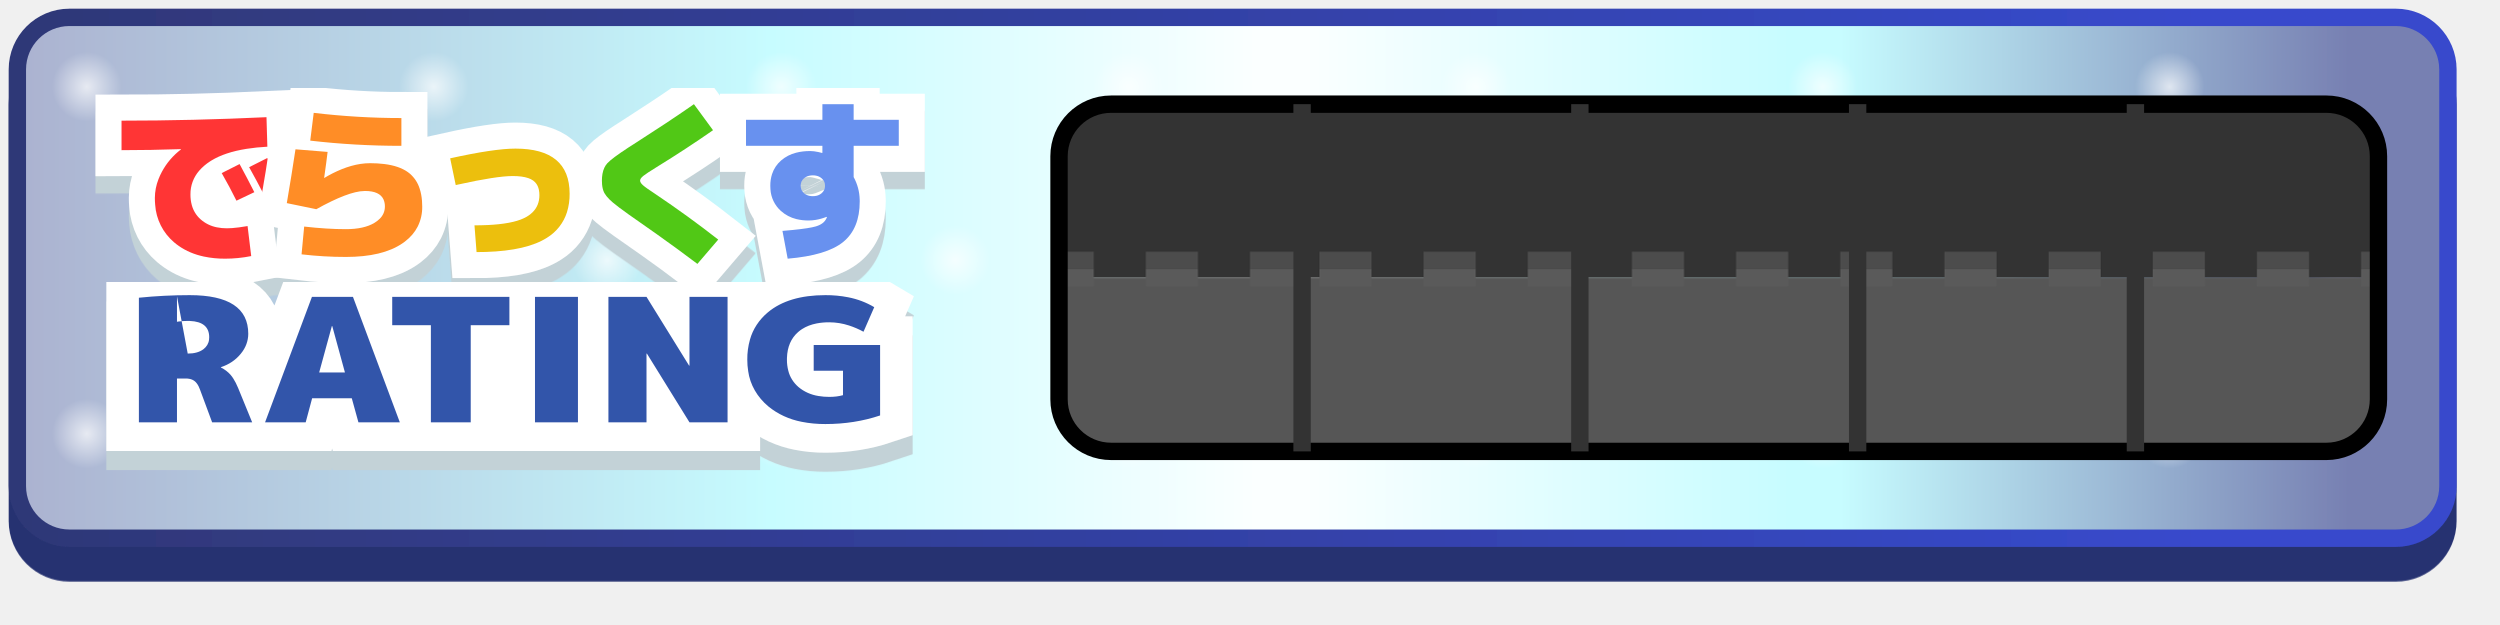
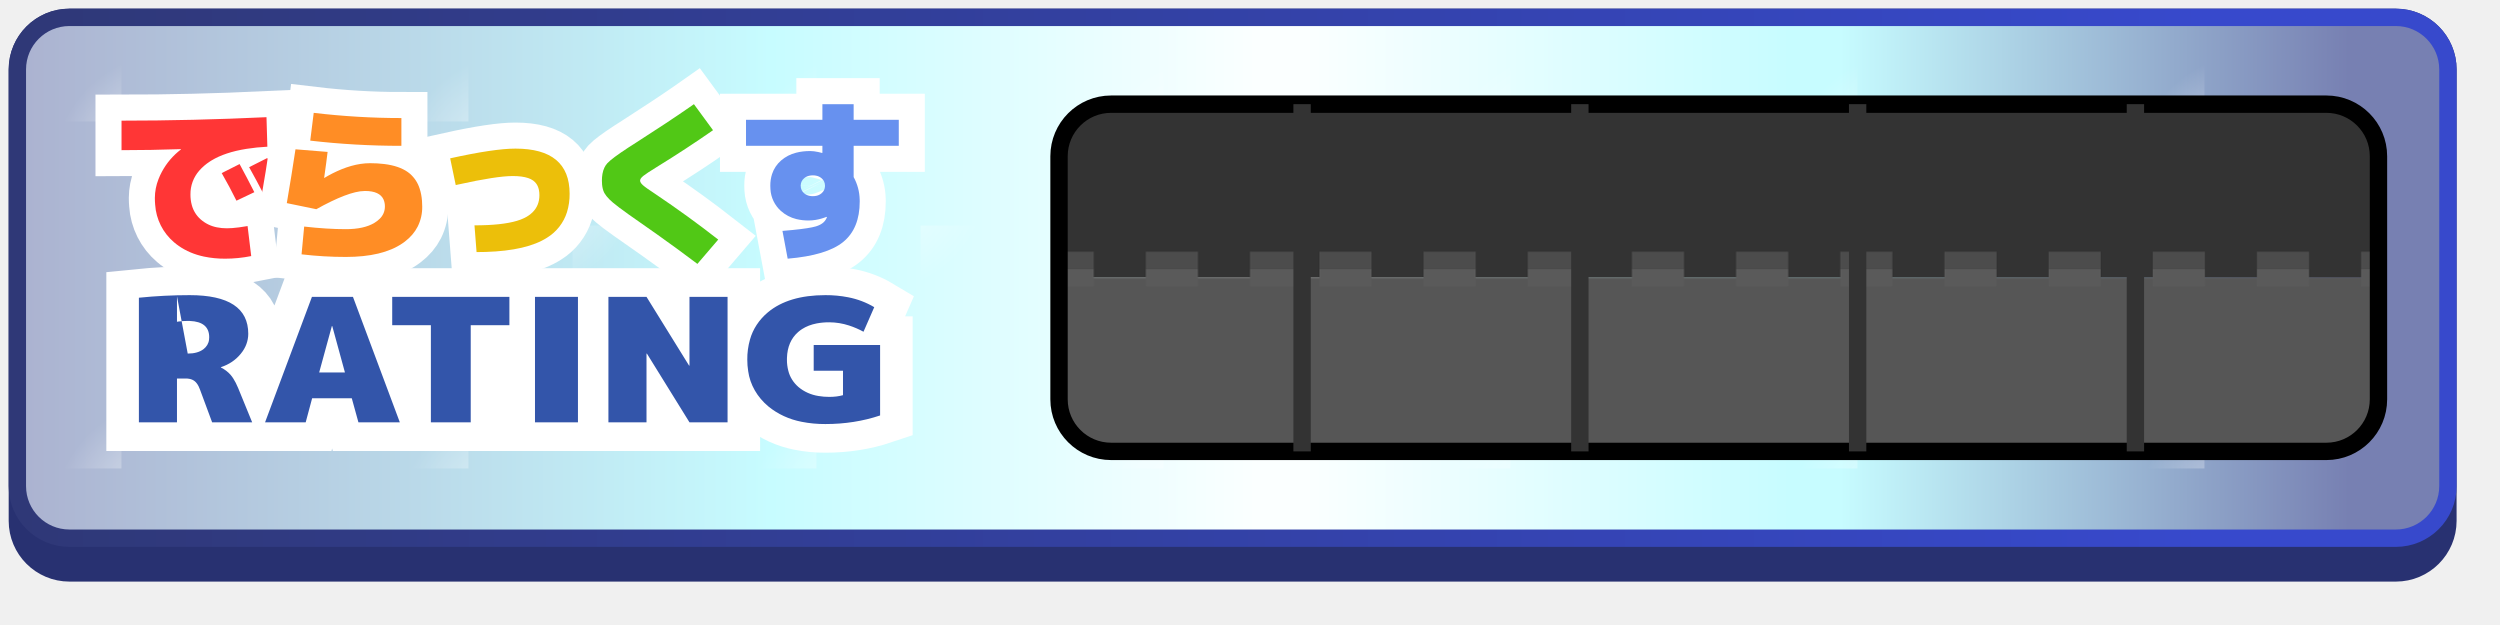
<svg xmlns="http://www.w3.org/2000/svg" width="144" height="36">
  <defs>
    <linearGradient x1="0" y1="0" x2="1" y2="0" id="c">
      <stop stop-color="#abb2d0" offset="0" />
      <stop stop-color="#c7fcff" offset=".31" />
      <stop stop-color="#fbffff" offset=".51" />
      <stop stop-color="#fbffff" offset=".53" />
      <stop stop-color="#c7fcff" offset=".73" />
      <stop stop-color="#c7fcff" offset=".75" />
      <stop stop-color="#7780b2" offset=".96" />
      <stop stop-color="#7780b2" offset="1" />
    </linearGradient>
    <linearGradient x1="0" y1="0" x2="1" y2="0" id="b">
      <stop stop-color="#2f3877" offset="0" />
      <stop stop-color="#3749cc" offset=".9" />
      <stop stop-color="#3749cc" offset="1" />
    </linearGradient>
-     <pattern id="e" x="0" y="0" width="20" height="20" patternUnits="userSpaceOnUse">
-       <rect x="3" y="3" width="4" height="4" fill="url(#a)" />
-       <rect x="13" y="13" width="4" height="4" fill="url(#a)" />
+     <pattern id="d" x="0" y="0" width="20" height="20" patternUnits="userSpaceOnUse">
+       <path fill="url(#a)" d="M3 3h4v4H3zM13 13h4v4h-4z" />
    </pattern>
-     <pattern id="f" x="0" y="6" width="76" height="20" patternUnits="userSpaceOnUse">
-       <rect x="0" y="0" width="76" height="10" fill="#333" />
-       <rect x="0" y="10" width="76" height="10" fill="#565656" />
-       <line x1="0" y1="9" x2="76" y2="9" stroke="#4C4C4C" stroke-width="1" stroke-dasharray="3" />
-       <line x1="0" y1="10" x2="76" y2="10" stroke="#5A5A5A" stroke-width="1" stroke-dasharray="3" />
+     <pattern id="e" x="0" y="6" width="76" height="20" patternUnits="userSpaceOnUse">
+       <path fill="#333" d="M0 0h76v10H0z" />
+       <path fill="#565656" d="M0 10h76v10H0z" />
+       <path stroke="#4C4C4C" stroke-dasharray="3" d="M0 9h76" />
+       <path stroke="#5A5A5A" stroke-dasharray="3" d="M0 10h76" />
    </pattern>
-     <filter id="d" height="120%">
-       <feDropShadow dx="0" dy="2" flood-color="#283171" flood-opacity="1" stdDeviation="0" />
-     </filter>
-     <filter id="g" height="150%">
-       <feDropShadow dx="0" dy="1" flood-color="#C3D2D7" flood-opacity="1" stdDeviation="0" />
-     </filter>
    <radialGradient id="a">
      <stop offset="0%" stop-color="#FFF" stop-opacity=".7" />
      <stop offset="100%" stop-color="#FFF" stop-opacity="0" />
    </radialGradient>
  </defs>
-   <rect x="1" y="1" width="140" height="30" stroke-width="1" stroke="url(#b)" fill="url(#c)" rx="3" filter="url(#d)" />
-   <rect x="1" y="1" width="140" height="30" fill="url(#e)" rx="3" />
-   <rect x="61" y="6" width="76" height="20" stroke-width="1" stroke="#000" fill="url(#f)" rx="3" />
-   <line x1="75" y1="6" x2="75" y2="26" stroke="#333" stroke-width="1" />
-   <line x1="91" y1="6" x2="91" y2="26" stroke="#333" stroke-width="1" />
-   <line x1="107" y1="6" x2="107" y2="26" stroke="#333" stroke-width="1" />
-   <line x1="123" y1="6" x2="123" y2="26" stroke="#333" stroke-width="1" />
-   <g stroke="#fff" stroke-width="3" paint-order="stroke" transform="translate(7 6)" stroke-linecap="round" fill-rule="evenodd" filter="url(#g)">
-     <path fill="#ff3636" d="M3.42 2.61v-.02q-1.74.06-3.42.06V.95q4.09 0 8.35-.2l.05 1.7a11.607 11.607 0 00-1.211.125q-1.239.2-2.006.668a3.303 3.303 0 00-.098.062 2.897 2.897 0 00-.612.528A2.037 2.037 0 003.97 5.2a2.295 2.295 0 00.078.616 1.671 1.671 0 00.502.814 1.987 1.987 0 00.942.464 2.842 2.842 0 00.578.056 4.24 4.24 0 00.314-.013q.362-.027.844-.111a13.522 13.522 0 00.032-.006l.21 1.73q-.75.15-1.5.15a5.826 5.826 0 01-1.228-.122q-.82-.177-1.441-.61a3.526 3.526 0 01-.276-.213 3.099 3.099 0 01-1.088-2.163A4.352 4.352 0 011.92 5.4a2.98 2.98 0 01.208-1.078 3.775 3.775 0 01.197-.427Q2.73 3.14 3.42 2.61zm5.85 2.14l-1.05.5q-.45-.87-.87-1.62L8.4 3.1q.36.65.87 1.65zm-1.62.32l-1.03.49q-.39-.79-.85-1.59l1.03-.52q.46.85.85 1.62z" />
-     <path fill="#ff8d25" d="M11.67 4.25h.01a7.182 7.182 0 01.995-.501q.567-.229 1.098-.308a3.731 3.731 0 01.547-.041 6.531 6.531 0 01.809.047q.86.107 1.361.465a1.764 1.764 0 01.12.093 1.88 1.88 0 01.564.866q.103.312.133.694a4.212 4.212 0 01.013.335 2.501 2.501 0 01-.26 1.15q-.25.492-.74.866a3.318 3.318 0 01-.145.104q-1.145.78-3.255.78-1.27 0-2.55-.15l.15-1.6q1.32.15 2.4.15 1.05 0 1.65-.365a1.58 1.58 0 00.303-.235.964.964 0 00.297-.7.99.99 0 00-.076-.404Q14.874 5 14.02 5a2.44 2.44 0 00-.556.074q-.58.138-1.394.531a16.328 16.328 0 00-.85.445l-1.7-.35q.28-1.63.5-3.1l1.85.15q-.06.52-.2 1.5zm-.8-2.15l.2-1.6q2.53.3 5.05.3v1.6q-2.68 0-5.25-.3z" />
-     <path fill="#ecbf0a" d="M19.25 4.66l-.32-1.54q2.53-.56 3.76-.56 3.12 0 3.12 2.6a3.491 3.491 0 01-.152 1.061 2.669 2.669 0 01-1.138 1.464q-1.164.754-3.542.827a17.102 17.102 0 01-.528.008l-.12-1.54q1.577 0 2.445-.26a2.708 2.708 0 00.44-.17 1.806 1.806 0 00.451-.313q.404-.392.404-.997a1.47 1.47 0 00-.032-.316q-.043-.197-.146-.342a.789.789 0 00-.182-.182 1.085 1.085 0 00-.286-.143q-.343-.117-.894-.117-.927 0-3.123.485a52.194 52.194 0 00-.157.035z" />
-     <path fill="#51c816" d="M32.97 0l1.1 1.5q-1.55 1.08-3.24 2.12-.6.37-.78.515a.896.896 0 00-.074.067q-.075.075-.097.143a.18.18 0 00-.009.055.221.221 0 00.022.093q.037.081.138.172.16.145.74.525 1.86 1.25 3.6 2.61l-1.2 1.4a78.529 78.529 0 00-1.175-.873Q30.944 7.56 29.65 6.66a47.074 47.074 0 01-.452-.317q-.62-.442-.898-.678a3.466 3.466 0 01-.203-.186q-.188-.189-.28-.353a.925.925 0 01-.017-.031 1.027 1.027 0 01-.079-.217q-.028-.111-.041-.244a2.484 2.484 0 01-.01-.234 2.207 2.207 0 01.031-.381q.036-.204.114-.366a1.02 1.02 0 01.17-.253q.26-.28 1.209-.901a34.129 34.129 0 01.436-.279q1.843-1.181 3.061-2.025A50.871 50.871 0 0032.97 0z" />
-     <path fill="#6791ef" d="M40.63 6.51l-.02-.02a3.012 3.012 0 01-.639.178 2.563 2.563 0 01-.401.032 2.845 2.845 0 01-.706-.083 2.059 2.059 0 01-.884-.467 1.816 1.816 0 01-.603-1.257 2.496 2.496 0 01-.007-.193 2.16 2.16 0 01.098-.667 1.749 1.749 0 01.522-.788 2.092 2.092 0 01.864-.448q.369-.097.816-.097.203 0 .47.058a4.006 4.006 0 01.21.052l.02-.01v-.4h-4.4V.9h4.4V0h1.8v.9h2.6v1.5h-2.6v1.8a2.81 2.81 0 01.348 1.298 3.328 3.328 0 01.002.102q0 1.56-.95 2.335-.95.775-3.2.965l-.3-1.6a33.555 33.555 0 00.591-.053q.971-.098 1.334-.207.465-.14.605-.46a.053.053 0 00.006-.007q.007-.011.014-.028.01-.025.01-.035zm-1.315-2.24a.543.543 0 00-.194.394.669.669 0 00-.001.036.564.564 0 00.055.251.568.568 0 00.14.179.676.676 0 00.322.153.958.958 0 00.183.017.923.923 0 00.225-.026.666.666 0 00.28-.144.543.543 0 00.194-.394.669.669 0 00.001-.036.564.564 0 00-.055-.251.568.568 0 00-.14-.179.676.676 0 00-.322-.153.958.958 0 00-.183-.017.923.923 0 00-.225.026.666.666 0 00-.28.144z" />
+   <rect x="1" y="1" width="140" height="32" stroke="#283171" fill="#283171" rx="3" />
+   <rect x="1" y="1" width="140" height="30" stroke="url(#b)" fill="url(#c)" rx="3" />
+   <rect x="1" y="1" width="140" height="30" fill="url(#d)" rx="3" />
+   <rect x="61" y="6" width="76" height="20" stroke="#000" fill="url(#e)" rx="3" />
+   <path stroke="#333" d="M75 6v20M91 6v20M107 6v20M123 6v20" />
+   <g stroke="#fff" stroke-width="3" paint-order="stroke" stroke-linecap="round" fill-rule="evenodd">
+     <path fill="#ff3636" d="M10.42 8.61v-.02q-1.74.06-3.42.06v-1.7q4.09 0 8.35-.2l.05 1.7a11.607 11.607 0 0 0-1.211.125q-1.239.2-2.006.668a3.303 3.303 0 0 0-.098.062 2.897 2.897 0 0 0-.612.528 2.037 2.037 0 0 0-.503 1.367 2.295 2.295 0 0 0 .078.616 1.671 1.671 0 0 0 .502.814 1.987 1.987 0 0 0 .942.464 2.842 2.842 0 0 0 .578.056 4.24 4.24 0 0 0 .314-.013q.362-.027.844-.111a13.522 13.522 0 0 0 .032-.006l.21 1.73q-.75.15-1.5.15a5.826 5.826 0 0 1-1.228-.122q-.82-.177-1.441-.61a3.526 3.526 0 0 1-.276-.213 3.099 3.099 0 0 1-1.088-2.163 4.352 4.352 0 0 1-.017-.392 2.98 2.98 0 0 1 .208-1.078 3.775 3.775 0 0 1 .197-.427Q9.73 9.14 10.42 8.61zm5.85 2.14-1.05.5q-.45-.87-.87-1.62l1.05-.53q.36.65.87 1.65zm-1.62.32-1.03.49q-.39-.79-.85-1.59l1.03-.52q.46.85.85 1.62z" />
+     <path fill="#ff8d25" d="M18.67 10.25h.01a7.182 7.182 0 0 1 .995-.501q.567-.229 1.098-.308a3.731 3.731 0 0 1 .547-.041 6.531 6.531 0 0 1 .809.047q.86.107 1.361.465a1.764 1.764 0 0 1 .12.093 1.88 1.88 0 0 1 .564.866q.103.312.133.694a4.212 4.212 0 0 1 .013.335 2.501 2.501 0 0 1-.26 1.15q-.25.492-.74.866a3.318 3.318 0 0 1-.145.104q-1.145.78-3.255.78-1.27 0-2.55-.15l.15-1.6q1.32.15 2.4.15 1.05 0 1.65-.365a1.58 1.58 0 0 0 .303-.235.964.964 0 0 0 .297-.7.99.99 0 0 0-.076-.404Q21.874 11 21.02 11a2.44 2.44 0 0 0-.556.074q-.58.138-1.394.531a16.328 16.328 0 0 0-.85.445l-1.7-.35q.28-1.63.5-3.1l1.85.15q-.06.52-.2 1.5zm-.8-2.15.2-1.6q2.53.3 5.05.3v1.6q-2.68 0-5.25-.3z" />
+     <path fill="#ecbf0a" d="m26.25 10.66-.32-1.54q2.53-.56 3.76-.56 3.12 0 3.12 2.6a3.491 3.491 0 0 1-.152 1.061 2.669 2.669 0 0 1-1.138 1.464q-1.164.754-3.542.827a17.102 17.102 0 0 1-.528.008l-.12-1.54q1.577 0 2.445-.26a2.708 2.708 0 0 0 .44-.17 1.806 1.806 0 0 0 .451-.313q.404-.392.404-.997a1.47 1.47 0 0 0-.032-.316q-.043-.197-.146-.342a.789.789 0 0 0-.182-.182 1.085 1.085 0 0 0-.286-.143q-.343-.117-.894-.117-.927 0-3.123.485a52.194 52.194 0 0 0-.157.035z" />
+     <path fill="#51c816" d="m39.97 6 1.1 1.5q-1.55 1.08-3.24 2.12-.6.37-.78.515a.896.896 0 0 0-.074.067q-.075.075-.097.143a.18.18 0 0 0-.009.055.221.221 0 0 0 .022.093q.037.081.138.172.16.145.74.525 1.86 1.25 3.6 2.61l-1.2 1.4a78.529 78.529 0 0 0-1.175-.873q-1.051-.767-2.345-1.667a47.074 47.074 0 0 1-.452-.317q-.62-.442-.898-.678a3.466 3.466 0 0 1-.203-.186q-.188-.189-.28-.353a.925.925 0 0 1-.017-.031 1.027 1.027 0 0 1-.079-.217q-.028-.111-.041-.244a2.484 2.484 0 0 1-.01-.234 2.207 2.207 0 0 1 .031-.381q.036-.204.114-.366a1.02 1.02 0 0 1 .17-.253q.26-.28 1.209-.901a34.129 34.129 0 0 1 .436-.279q1.843-1.181 3.061-2.025A50.871 50.871 0 0 0 39.97 6z" />
+     <path fill="#6791ef" d="m47.63 12.51-.02-.02a3.012 3.012 0 0 1-.639.178 2.563 2.563 0 0 1-.401.032 2.845 2.845 0 0 1-.706-.083 2.059 2.059 0 0 1-.884-.467 1.816 1.816 0 0 1-.603-1.257 2.496 2.496 0 0 1-.007-.193 2.16 2.16 0 0 1 .098-.667 1.749 1.749 0 0 1 .522-.788 2.092 2.092 0 0 1 .864-.448q.369-.097.816-.097.203 0 .47.058a4.006 4.006 0 0 1 .21.052l.02-.01v-.4h-4.4V6.9h4.4V6h1.8v.9h2.6v1.5h-2.6v1.8a2.81 2.81 0 0 1 .348 1.298 3.328 3.328 0 0 1 .002.102q0 1.56-.95 2.335-.95.775-3.2.965l-.3-1.6a33.555 33.555 0 0 0 .591-.053q.971-.098 1.334-.207.465-.14.605-.46a.053.053 0 0 0 .006-.007q.007-.011.014-.028.01-.025.01-.035zm-1.315-2.24a.543.543 0 0 0-.194.394.669.669 0 0 0-.001.036.564.564 0 0 0 .055.251.568.568 0 0 0 .14.179.676.676 0 0 0 .322.153.958.958 0 0 0 .183.017.923.923 0 0 0 .225-.026.666.666 0 0 0 .28-.144.543.543 0 0 0 .194-.394.669.669 0 0 0 .001-.036.564.564 0 0 0-.055-.251.568.568 0 0 0-.14-.179.676.676 0 0 0-.322-.153.958.958 0 0 0-.183-.017.923.923 0 0 0-.225.026.666.666 0 0 0-.28.144z" />
  </g>
-   <g stroke="#fff" stroke-width="3" paint-order="stroke" transform="matrix(1.25 0 0 1.1 8 17)" stroke-linecap="round" fill-rule="evenodd" fill="#35A" filter="url(#g)">
-     <path d="M31.095 3.96V2.61h3.06V6.3q-1.179.45-2.52.45a4.799 4.799 0 01-1.097-.118 3.273 3.273 0 01-1.527-.8 3.048 3.048 0 01-.935-1.854 4.309 4.309 0 01-.041-.603 4.205 4.205 0 01.123-1.045A2.926 2.926 0 0128.984.9q.95-.9 2.651-.9a4.685 4.685 0 011.05.112 3.471 3.471 0 011.2.518l-.495 1.287a3.638 3.638 0 00-.671-.329 2.64 2.64 0 00-.904-.166 2.69 2.69 0 00-.582.059q-.386.086-.671.294a1.583 1.583 0 00-.187.16q-.488.488-.512 1.351a3.242 3.242 0 00-.001.089 2.561 2.561 0 00.063.584 1.701 1.701 0 00.468.852 1.781 1.781 0 00.919.47 2.579 2.579 0 00.503.047q.351 0 .63-.09V3.96h-1.35zM23.391.09l1.962 3.6h.018V.09h1.755v6.57h-1.755l-1.962-3.6h-.018v3.6h-1.755V.09h1.755zM2.16 4.365h-.405V6.66H0V.135Q1.17 0 2.34 0q2.7 0 2.7 2.025a1.757 1.757 0 01-.335 1.03 2.148 2.148 0 01-.016.023q-.351.486-.909.693v.018q.27.153.45.392.121.16.234.412a4.175 4.175 0 01.108.267l.648 1.8H3.375l-.558-1.71a1.659 1.659 0 00-.065-.175q-.081-.181-.187-.275a.524.524 0 00-.236-.117.768.768 0 00-.169-.018zM11.673.09h5.4v1.485h-1.782V6.66h-1.836V1.575h-1.782V.09zM9.81 5.4H7.983l-.297 1.26H5.814L7.974.09h1.89l2.16 6.57h-1.908L9.81 5.4zm10.422 1.26h-1.98V.09h1.98v6.57zM8.892 1.62l-.585 2.43h1.188L8.91 1.62h-.018zm-7.137-.225V.06l.495 3q.459 0 .725-.229a.753.753 0 00.258-.5 1.069 1.069 0 00.007-.126q0-.813-.895-.853a2.129 2.129 0 00-.095-.002 3.093 3.093 0 00-.221.008q-.104.007-.194.022a1.607 1.607 0 00-.08.015z" />
-   </g>
+   <path d="M31.095 3.96V2.61h3.06V6.3q-1.179.45-2.52.45a4.799 4.799 0 0 1-1.097-.118 3.273 3.273 0 0 1-1.527-.8 3.048 3.048 0 0 1-.935-1.854 4.309 4.309 0 0 1-.041-.603 4.205 4.205 0 0 1 .123-1.045A2.926 2.926 0 0 1 28.984.9q.95-.9 2.651-.9a4.685 4.685 0 0 1 1.05.112 3.471 3.471 0 0 1 1.2.518l-.495 1.287a3.638 3.638 0 0 0-.671-.329 2.64 2.64 0 0 0-.904-.166 2.69 2.69 0 0 0-.582.059q-.386.086-.671.294a1.583 1.583 0 0 0-.187.16q-.488.488-.512 1.351a3.242 3.242 0 0 0-.001.089 2.561 2.561 0 0 0 .063.584 1.701 1.701 0 0 0 .468.852 1.781 1.781 0 0 0 .919.47 2.579 2.579 0 0 0 .503.047q.351 0 .63-.09V3.96h-1.35zM23.391.09l1.962 3.6h.018V.09h1.755v6.57h-1.755l-1.962-3.6h-.018v3.6h-1.755V.09h1.755zM2.16 4.365h-.405V6.66H0V.135Q1.17 0 2.34 0q2.7 0 2.7 2.025a1.757 1.757 0 0 1-.335 1.03 2.148 2.148 0 0 1-.016.023q-.351.486-.909.693v.018q.27.153.45.392.121.16.234.412a4.175 4.175 0 0 1 .108.267l.648 1.8H3.375l-.558-1.71a1.659 1.659 0 0 0-.065-.175q-.081-.181-.187-.275a.524.524 0 0 0-.236-.117.768.768 0 0 0-.169-.018zM11.673.09h5.4v1.485h-1.782V6.66h-1.836V1.575h-1.782V.09zM9.81 5.4H7.983l-.297 1.26H5.814L7.974.09h1.89l2.16 6.57h-1.908L9.81 5.4zm10.422 1.26h-1.98V.09h1.98v6.57zM8.892 1.62l-.585 2.43h1.188L8.91 1.62h-.018zm-7.137-.225V.06l.495 3q.459 0 .725-.229a.753.753 0 0 0 .258-.5 1.069 1.069 0 0 0 .007-.126q0-.813-.895-.853a2.129 2.129 0 0 0-.095-.002 3.093 3.093 0 0 0-.221.008q-.104.007-.194.022a1.607 1.607 0 0 0-.08.015z" transform="matrix(1.25 0 0 1.1 8 17)" stroke="#fff" stroke-width="3" paint-order="stroke" stroke-linecap="round" fill-rule="evenodd" fill="#35A" />
</svg>
